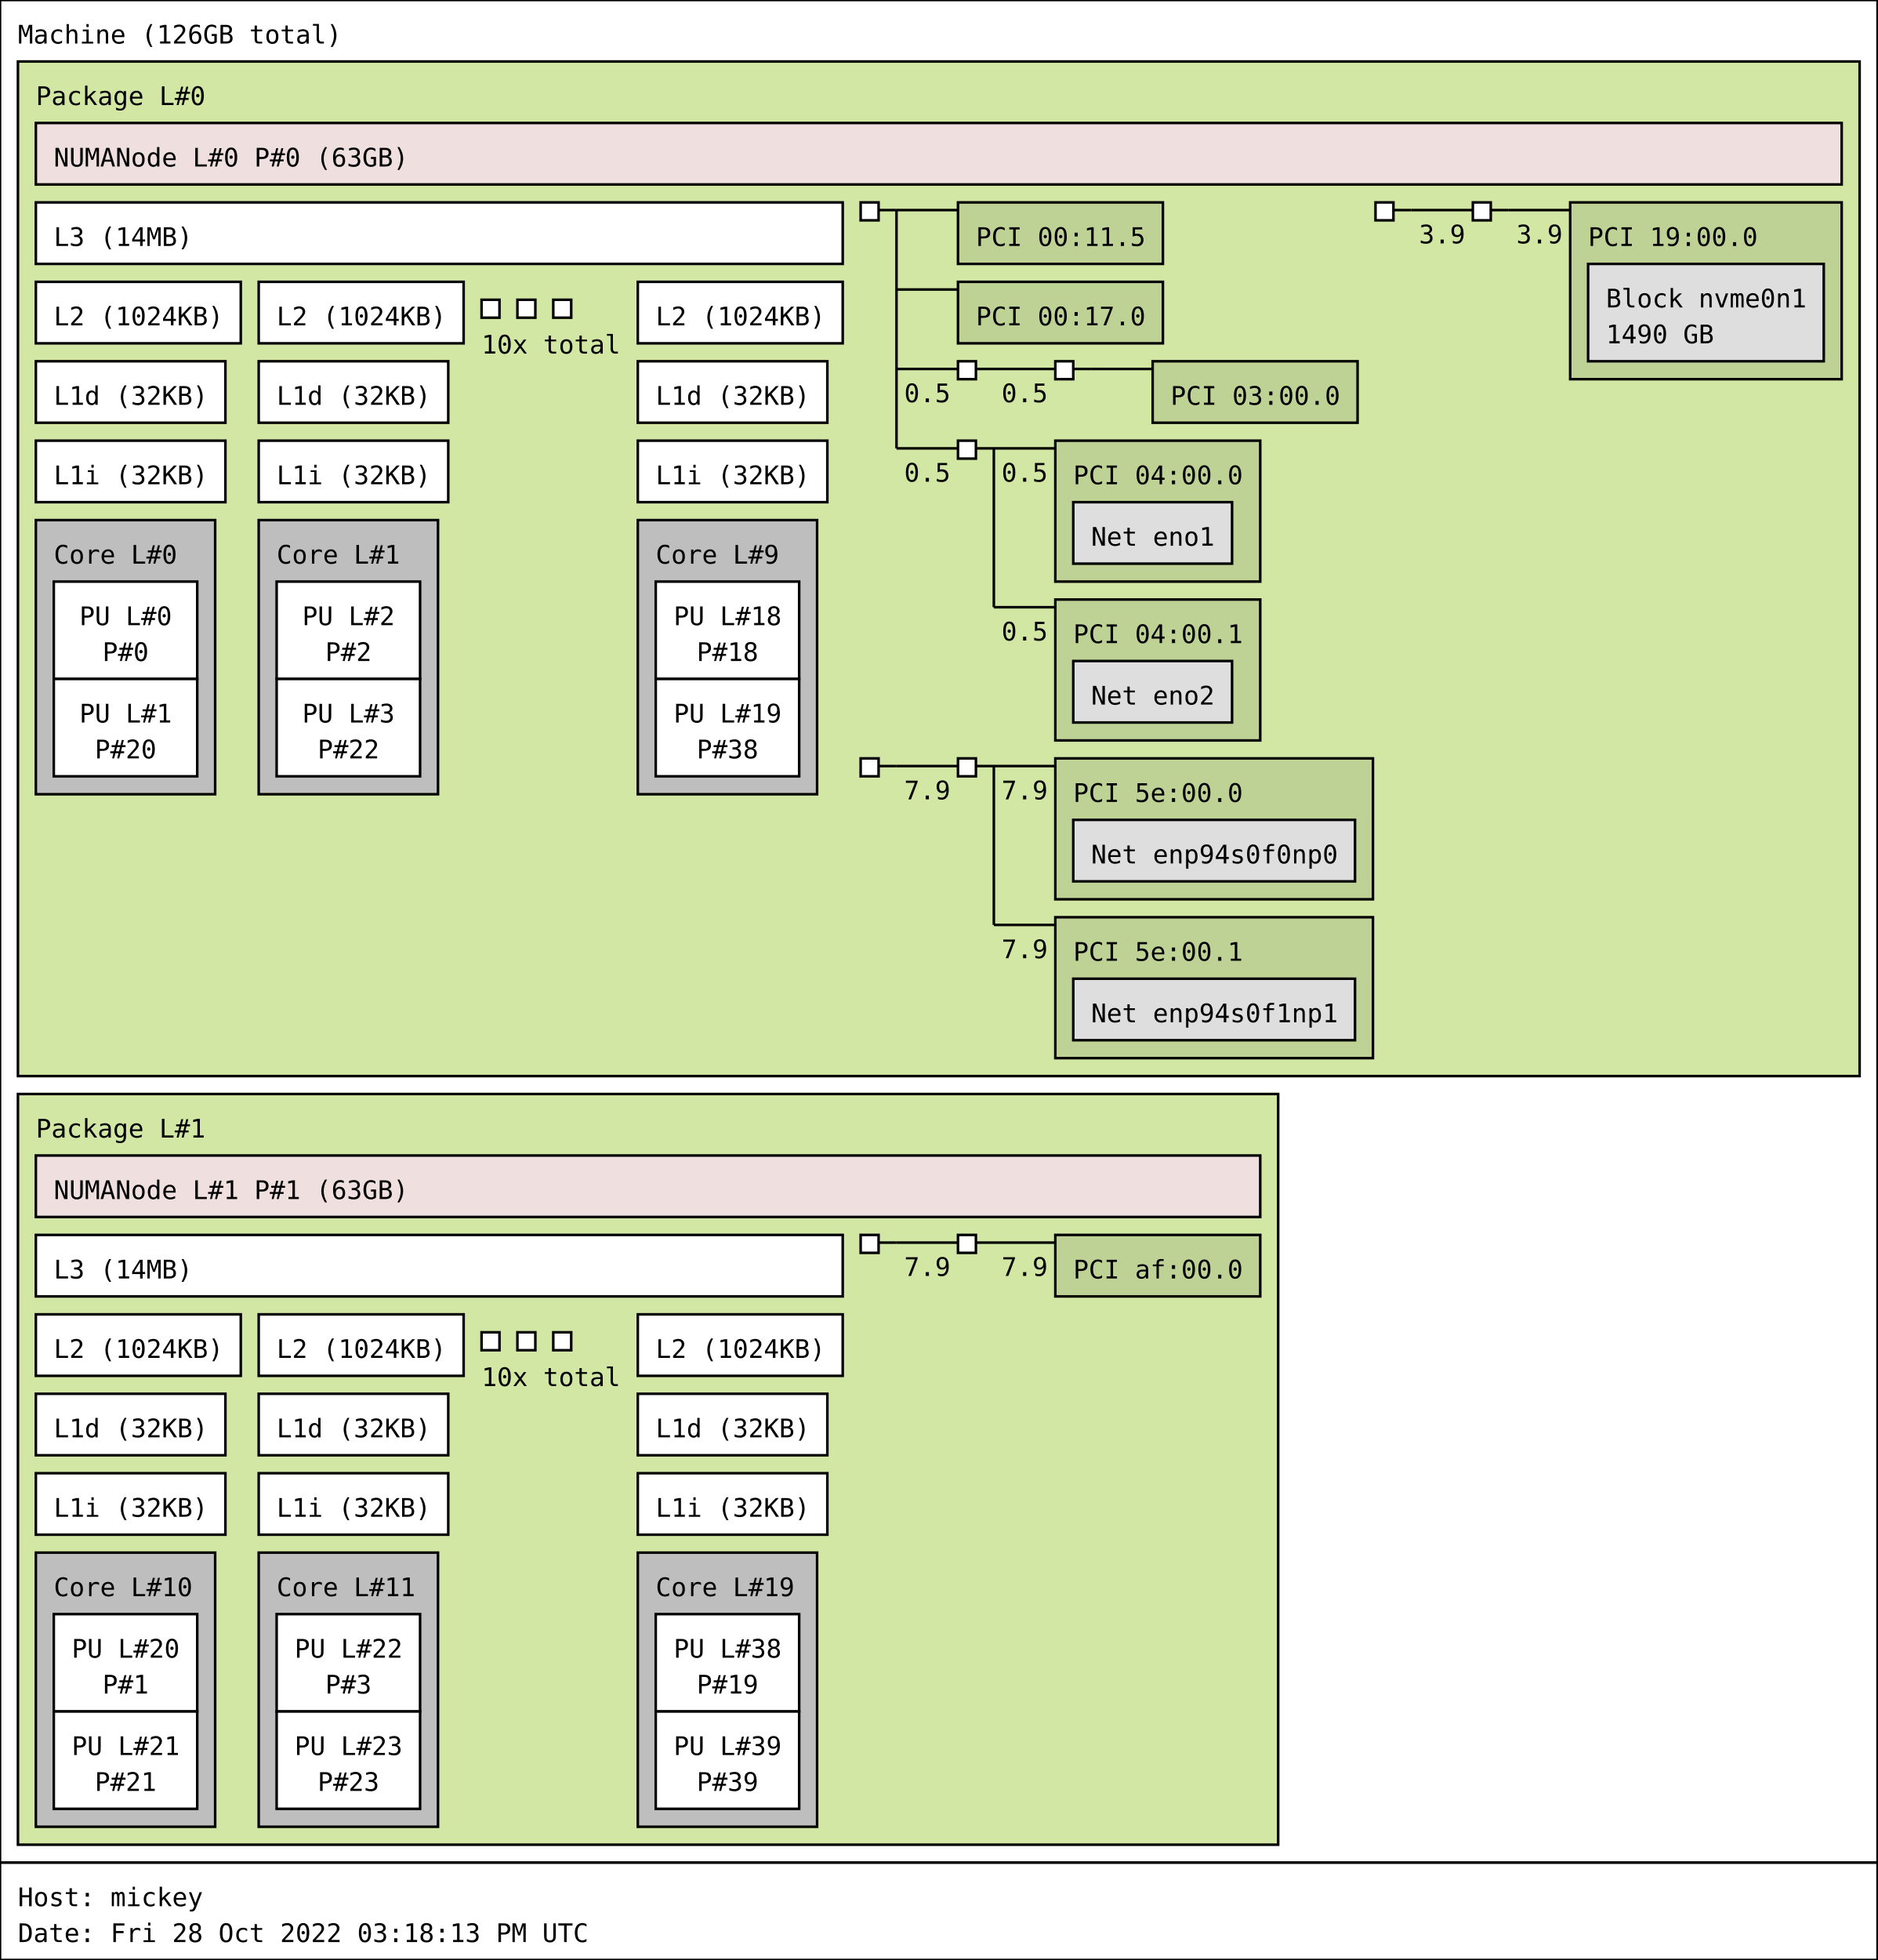
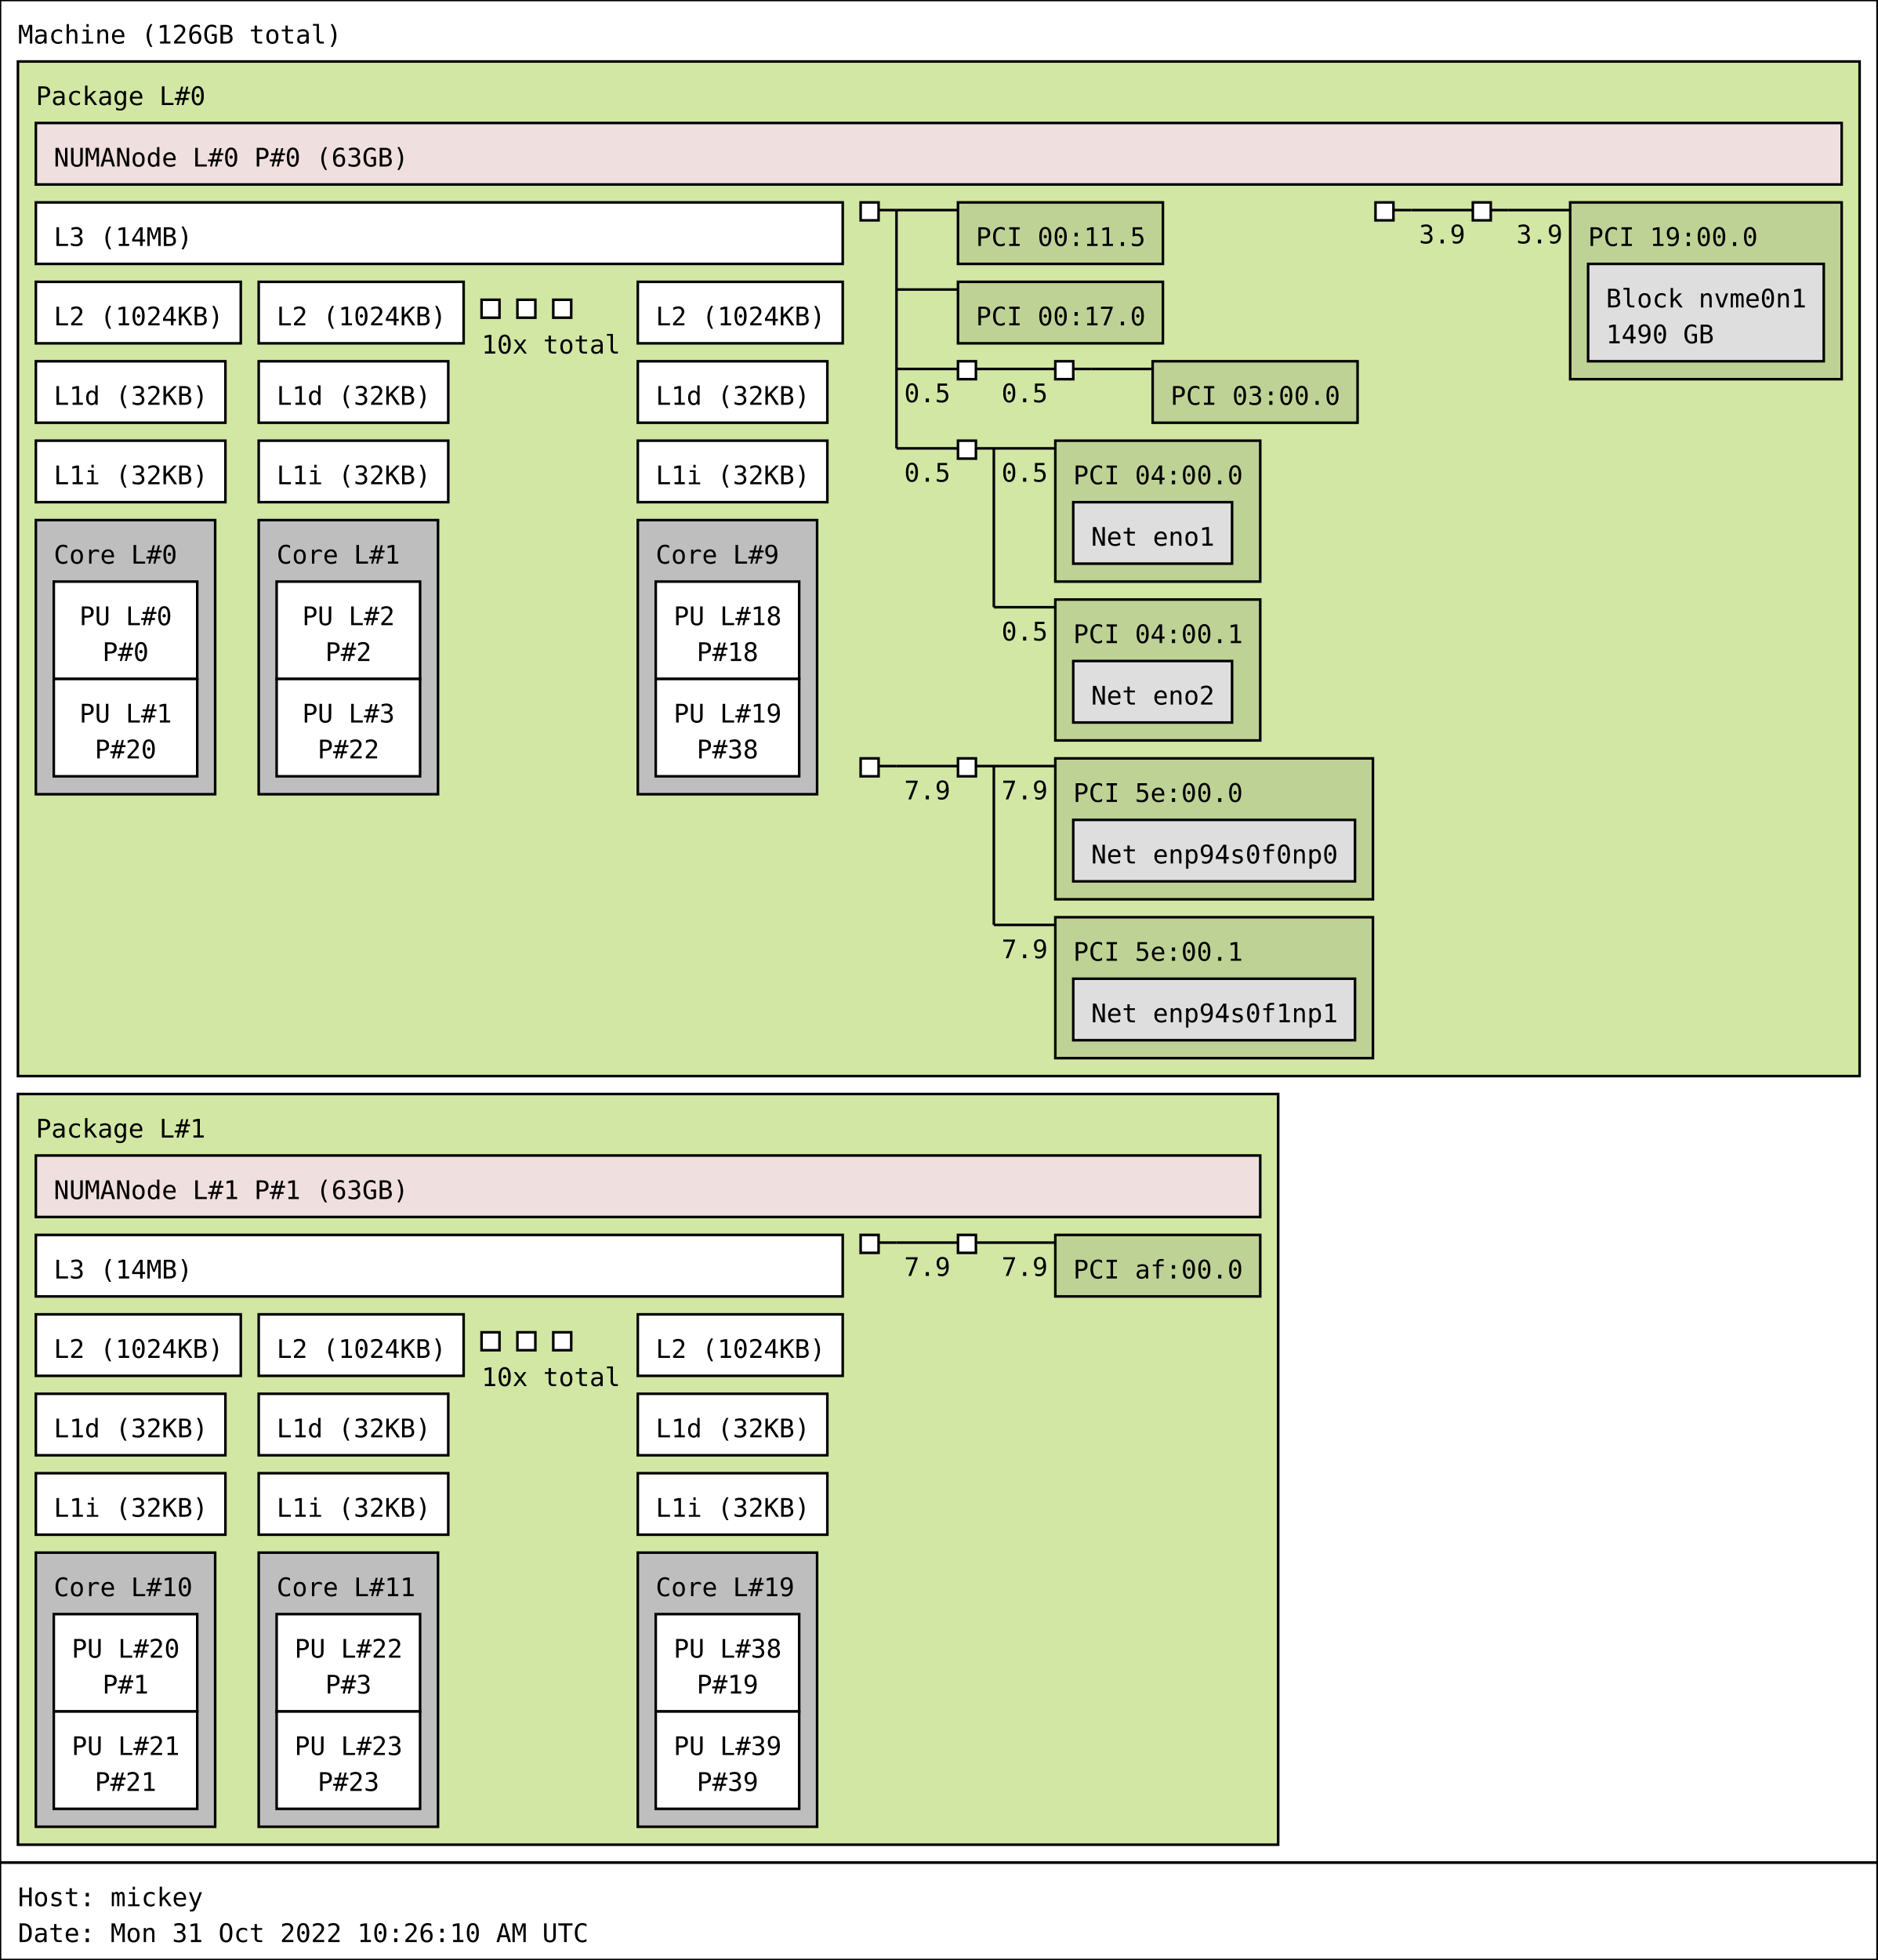
<svg xmlns="http://www.w3.org/2000/svg" width="733px" height="765px" viewBox="0 0 733px 765px" version="1.1">
  <rect id="Machine_0_rect" class="Machine" x="0" y="0" width="733" height="727" fill="rgb(255,255,255)" stroke="rgb(0,0,0)" stroke-width="1" />
  <text id="Machine_0_text" class="Machine" font-family="Monospace" x="7" y="17" fill="rgb(0,0,0)" font-size="10px">Machine (126GB total)</text>
  <rect id="Package_0_rect" class="Package" x="7" y="24" width="719" height="396" fill="rgb(210,231,164)" stroke="rgb(0,0,0)" stroke-width="1" />
  <text id="Package_0_text" class="Package" font-family="Monospace" x="14" y="41" fill="rgb(0,0,0)" font-size="10px">Package L#0</text>
  <rect id="L3_0_rect" class="L3" x="14" y="79" width="315" height="24" fill="rgb(255,255,255)" stroke="rgb(0,0,0)" stroke-width="1" />
  <text id="L3_0_text" class="L3" font-family="Monospace" x="21" y="96" fill="rgb(0,0,0)" font-size="10px">L3 (14MB)</text>
  <rect id="L2_0_rect" class="L2" x="14" y="110" width="80" height="24" fill="rgb(255,255,255)" stroke="rgb(0,0,0)" stroke-width="1" />
  <text id="L2_0_text" class="L2" font-family="Monospace" x="21" y="127" fill="rgb(0,0,0)" font-size="10px">L2 (1024KB)</text>
  <rect id="L1d_0_rect" class="L1d" x="14" y="141" width="74" height="24" fill="rgb(255,255,255)" stroke="rgb(0,0,0)" stroke-width="1" />
  <text id="L1d_0_text" class="L1d" font-family="Monospace" x="21" y="158" fill="rgb(0,0,0)" font-size="10px">L1d (32KB)</text>
  <rect id="L1i_0_rect" class="L1i" x="14" y="172" width="74" height="24" fill="rgb(255,255,255)" stroke="rgb(0,0,0)" stroke-width="1" />
  <text id="L1i_0_text" class="L1i" font-family="Monospace" x="21" y="189" fill="rgb(0,0,0)" font-size="10px">L1i (32KB)</text>
  <rect id="Core_0_rect" class="Core" x="14" y="203" width="70" height="107" fill="rgb(190,190,190)" stroke="rgb(0,0,0)" stroke-width="1" />
  <text id="Core_0_text" class="Core" font-family="Monospace" x="21" y="220" fill="rgb(0,0,0)" font-size="10px">Core L#0</text>
  <rect id="PU_0_rect" class="PU" x="21" y="227" width="56" height="38" fill="rgb(255,255,255)" stroke="rgb(0,0,0)" stroke-width="1" />
  <text id="PU_0_text" class="PU" font-family="Monospace" x="31" y="244" fill="rgb(0,0,0)" font-size="10px">PU L#0</text>
  <text id="PU_0_text_1" class="PU" font-family="Monospace" x="40" y="258" fill="rgb(0,0,0)" font-size="10px">P#0</text>
  <rect id="PU_1_rect" class="PU" x="21" y="265" width="56" height="38" fill="rgb(255,255,255)" stroke="rgb(0,0,0)" stroke-width="1" />
  <text id="PU_1_text" class="PU" font-family="Monospace" x="31" y="282" fill="rgb(0,0,0)" font-size="10px">PU L#1</text>
  <text id="PU_1_text_1" class="PU" font-family="Monospace" x="37" y="296" fill="rgb(0,0,0)" font-size="10px">P#20</text>
  <rect id="L2_1_rect" class="L2" x="101" y="110" width="80" height="24" fill="rgb(255,255,255)" stroke="rgb(0,0,0)" stroke-width="1" />
  <text id="L2_1_text" class="L2" font-family="Monospace" x="108" y="127" fill="rgb(0,0,0)" font-size="10px">L2 (1024KB)</text>
  <rect id="L1d_1_rect" class="L1d" x="101" y="141" width="74" height="24" fill="rgb(255,255,255)" stroke="rgb(0,0,0)" stroke-width="1" />
  <text id="L1d_1_text" class="L1d" font-family="Monospace" x="108" y="158" fill="rgb(0,0,0)" font-size="10px">L1d (32KB)</text>
  <rect id="L1i_1_rect" class="L1i" x="101" y="172" width="74" height="24" fill="rgb(255,255,255)" stroke="rgb(0,0,0)" stroke-width="1" />
  <text id="L1i_1_text" class="L1i" font-family="Monospace" x="108" y="189" fill="rgb(0,0,0)" font-size="10px">L1i (32KB)</text>
  <rect id="Core_1_rect" class="Core" x="101" y="203" width="70" height="107" fill="rgb(190,190,190)" stroke="rgb(0,0,0)" stroke-width="1" />
  <text id="Core_1_text" class="Core" font-family="Monospace" x="108" y="220" fill="rgb(0,0,0)" font-size="10px">Core L#1</text>
  <rect id="PU_2_rect" class="PU" x="108" y="227" width="56" height="38" fill="rgb(255,255,255)" stroke="rgb(0,0,0)" stroke-width="1" />
  <text id="PU_2_text" class="PU" font-family="Monospace" x="118" y="244" fill="rgb(0,0,0)" font-size="10px">PU L#2</text>
  <text id="PU_2_text_1" class="PU" font-family="Monospace" x="127" y="258" fill="rgb(0,0,0)" font-size="10px">P#2</text>
  <rect id="PU_3_rect" class="PU" x="108" y="265" width="56" height="38" fill="rgb(255,255,255)" stroke="rgb(0,0,0)" stroke-width="1" />
  <text id="PU_3_text" class="PU" font-family="Monospace" x="118" y="282" fill="rgb(0,0,0)" font-size="10px">PU L#3</text>
  <text id="PU_3_text_1" class="PU" font-family="Monospace" x="124" y="296" fill="rgb(0,0,0)" font-size="10px">P#22</text>
  <rect id="L2_2_rect" class="L2" x="188" y="117" width="7" height="7" fill="rgb(255,255,255)" stroke="rgb(0,0,0)" stroke-width="1" />
  <rect id="L2_2_rect" class="L2" x="202" y="117" width="7" height="7" fill="rgb(255,255,255)" stroke="rgb(0,0,0)" stroke-width="1" />
  <rect id="L2_2_rect" class="L2" x="216" y="117" width="7" height="7" fill="rgb(255,255,255)" stroke="rgb(0,0,0)" stroke-width="1" />
  <text id="L2_2_text" class="L2" font-family="Monospace" x="188" y="138" fill="rgb(0,0,0)" font-size="10px">10x total</text>
  <rect id="L2_9_rect" class="L2" x="249" y="110" width="80" height="24" fill="rgb(255,255,255)" stroke="rgb(0,0,0)" stroke-width="1" />
  <text id="L2_9_text" class="L2" font-family="Monospace" x="256" y="127" fill="rgb(0,0,0)" font-size="10px">L2 (1024KB)</text>
  <rect id="L1d_9_rect" class="L1d" x="249" y="141" width="74" height="24" fill="rgb(255,255,255)" stroke="rgb(0,0,0)" stroke-width="1" />
  <text id="L1d_9_text" class="L1d" font-family="Monospace" x="256" y="158" fill="rgb(0,0,0)" font-size="10px">L1d (32KB)</text>
  <rect id="L1i_9_rect" class="L1i" x="249" y="172" width="74" height="24" fill="rgb(255,255,255)" stroke="rgb(0,0,0)" stroke-width="1" />
  <text id="L1i_9_text" class="L1i" font-family="Monospace" x="256" y="189" fill="rgb(0,0,0)" font-size="10px">L1i (32KB)</text>
  <rect id="Core_9_rect" class="Core" x="249" y="203" width="70" height="107" fill="rgb(190,190,190)" stroke="rgb(0,0,0)" stroke-width="1" />
  <text id="Core_9_text" class="Core" font-family="Monospace" x="256" y="220" fill="rgb(0,0,0)" font-size="10px">Core L#9</text>
  <rect id="PU_18_rect" class="PU" x="256" y="227" width="56" height="38" fill="rgb(255,255,255)" stroke="rgb(0,0,0)" stroke-width="1" />
  <text id="PU_18_text" class="PU" font-family="Monospace" x="263" y="244" fill="rgb(0,0,0)" font-size="10px">PU L#18</text>
  <text id="PU_18_text_1" class="PU" font-family="Monospace" x="272" y="258" fill="rgb(0,0,0)" font-size="10px">P#18</text>
  <rect id="PU_19_rect" class="PU" x="256" y="265" width="56" height="38" fill="rgb(255,255,255)" stroke="rgb(0,0,0)" stroke-width="1" />
  <text id="PU_19_text" class="PU" font-family="Monospace" x="263" y="282" fill="rgb(0,0,0)" font-size="10px">PU L#19</text>
  <text id="PU_19_text_1" class="PU" font-family="Monospace" x="272" y="296" fill="rgb(0,0,0)" font-size="10px">P#38</text>
  <rect id="NUMANode_0_rect" class="NUMANode" x="14" y="48" width="705" height="24" fill="rgb(239,223,222)" stroke="rgb(0,0,0)" stroke-width="1" />
  <text id="NUMANode_0_text" class="NUMANode" font-family="Monospace" x="21" y="65" fill="rgb(0,0,0)" font-size="10px">NUMANode L#0 P#0 (63GB)</text>
  <rect id="HostBridge_0_rect" class="HostBridge" x="336" y="79" width="7" height="7" fill="rgb(255,255,255)" stroke="rgb(0,0,0)" stroke-width="1" />
  <line id="HostBridge_0_line" class="HostBridge" x1="343" y1="82" x2="350" y2="82" stroke="rgb(0,0,0)" stroke-width="1" />
  <line id="HostBridge_0_line_2" class="HostBridge" x1="350" y1="82" x2="374" y2="82" stroke="rgb(0,0,0)" stroke-width="1" />
  <line id="HostBridge_0_line_3" class="HostBridge" x1="350" y1="113" x2="374" y2="113" stroke="rgb(0,0,0)" stroke-width="1" />
  <line id="HostBridge_0_line_4" class="HostBridge" x1="350" y1="144" x2="374" y2="144" stroke="rgb(0,0,0)" stroke-width="1" />
  <text id="HostBridge_0_text_4" class="HostBridge" font-family="Monospace" x="353" y="157" fill="rgb(0,0,0)" font-size="10px">0.5</text>
  <line id="HostBridge_0_line_5" class="HostBridge" x1="350" y1="175" x2="374" y2="175" stroke="rgb(0,0,0)" stroke-width="1" />
  <text id="HostBridge_0_text_5" class="HostBridge" font-family="Monospace" x="353" y="188" fill="rgb(0,0,0)" font-size="10px">0.5</text>
  <line id="HostBridge_0_line_1" class="HostBridge" x1="350" y1="82" x2="350" y2="175" stroke="rgb(0,0,0)" stroke-width="1" />
  <rect id="PCI_0_rect" class="PCI" x="374" y="79" width="80" height="24" fill="rgb(190,210,149)" stroke="rgb(0,0,0)" stroke-width="1" />
  <text id="PCI_0_text" class="PCI" font-family="Monospace" x="381" y="96" fill="rgb(0,0,0)" font-size="10px">PCI 00:11.5</text>
  <rect id="PCI_1_rect" class="PCI" x="374" y="110" width="80" height="24" fill="rgb(190,210,149)" stroke="rgb(0,0,0)" stroke-width="1" />
  <text id="PCI_1_text" class="PCI" font-family="Monospace" x="381" y="127" fill="rgb(0,0,0)" font-size="10px">PCI 00:17.0</text>
  <rect id="PCIBridge_1_rect" class="PCIBridge" x="374" y="141" width="7" height="7" fill="rgb(255,255,255)" stroke="rgb(0,0,0)" stroke-width="1" />
  <line id="PCIBridge_1_line" class="PCIBridge" x1="381" y1="144" x2="388" y2="144" stroke="rgb(0,0,0)" stroke-width="1" />
  <line id="PCIBridge_1_line_2" class="PCIBridge" x1="388" y1="144" x2="412" y2="144" stroke="rgb(0,0,0)" stroke-width="1" />
  <text id="PCIBridge_1_text_2" class="PCIBridge" font-family="Monospace" x="391" y="157" fill="rgb(0,0,0)" font-size="10px">0.5</text>
  <line id="PCIBridge_1_line_1" class="PCIBridge" x1="388" y1="144" x2="388" y2="144" stroke="rgb(0,0,0)" stroke-width="1" />
  <rect id="PCIBridge_2_rect" class="PCIBridge" x="412" y="141" width="7" height="7" fill="rgb(255,255,255)" stroke="rgb(0,0,0)" stroke-width="1" />
  <line id="PCIBridge_2_line" class="PCIBridge" x1="419" y1="144" x2="426" y2="144" stroke="rgb(0,0,0)" stroke-width="1" />
  <line id="PCIBridge_2_line_2" class="PCIBridge" x1="426" y1="144" x2="450" y2="144" stroke="rgb(0,0,0)" stroke-width="1" />
  <line id="PCIBridge_2_line_1" class="PCIBridge" x1="426" y1="144" x2="426" y2="144" stroke="rgb(0,0,0)" stroke-width="1" />
  <rect id="PCI_2_rect" class="PCI" x="450" y="141" width="80" height="24" fill="rgb(190,210,149)" stroke="rgb(0,0,0)" stroke-width="1" />
  <text id="PCI_2_text" class="PCI" font-family="Monospace" x="457" y="158" fill="rgb(0,0,0)" font-size="10px">PCI 03:00.0</text>
  <rect id="PCIBridge_3_rect" class="PCIBridge" x="374" y="172" width="7" height="7" fill="rgb(255,255,255)" stroke="rgb(0,0,0)" stroke-width="1" />
  <line id="PCIBridge_3_line" class="PCIBridge" x1="381" y1="175" x2="388" y2="175" stroke="rgb(0,0,0)" stroke-width="1" />
  <line id="PCIBridge_3_line_2" class="PCIBridge" x1="388" y1="175" x2="412" y2="175" stroke="rgb(0,0,0)" stroke-width="1" />
  <text id="PCIBridge_3_text_2" class="PCIBridge" font-family="Monospace" x="391" y="188" fill="rgb(0,0,0)" font-size="10px">0.5</text>
  <line id="PCIBridge_3_line_3" class="PCIBridge" x1="388" y1="237" x2="412" y2="237" stroke="rgb(0,0,0)" stroke-width="1" />
  <text id="PCIBridge_3_text_3" class="PCIBridge" font-family="Monospace" x="391" y="250" fill="rgb(0,0,0)" font-size="10px">0.5</text>
  <line id="PCIBridge_3_line_1" class="PCIBridge" x1="388" y1="175" x2="388" y2="237" stroke="rgb(0,0,0)" stroke-width="1" />
  <rect id="PCI_3_rect" class="PCI" x="412" y="172" width="80" height="55" fill="rgb(190,210,149)" stroke="rgb(0,0,0)" stroke-width="1" />
  <text id="PCI_3_text" class="PCI" font-family="Monospace" x="419" y="189" fill="rgb(0,0,0)" font-size="10px">PCI 04:00.0</text>
  <rect id="Net_0_rect" class="Net" x="419" y="196" width="62" height="24" fill="rgb(222,222,222)" stroke="rgb(0,0,0)" stroke-width="1" />
  <text id="Net_0_text" class="Net" font-family="Monospace" x="426" y="213" fill="rgb(0,0,0)" font-size="10px">Net eno1</text>
  <rect id="PCI_4_rect" class="PCI" x="412" y="234" width="80" height="55" fill="rgb(190,210,149)" stroke="rgb(0,0,0)" stroke-width="1" />
  <text id="PCI_4_text" class="PCI" font-family="Monospace" x="419" y="251" fill="rgb(0,0,0)" font-size="10px">PCI 04:00.1</text>
  <rect id="Net_1_rect" class="Net" x="419" y="258" width="62" height="24" fill="rgb(222,222,222)" stroke="rgb(0,0,0)" stroke-width="1" />
  <text id="Net_1_text" class="Net" font-family="Monospace" x="426" y="275" fill="rgb(0,0,0)" font-size="10px">Net eno2</text>
  <rect id="HostBridge_4_rect" class="HostBridge" x="537" y="79" width="7" height="7" fill="rgb(255,255,255)" stroke="rgb(0,0,0)" stroke-width="1" />
  <line id="HostBridge_4_line" class="HostBridge" x1="544" y1="82" x2="551" y2="82" stroke="rgb(0,0,0)" stroke-width="1" />
  <line id="HostBridge_4_line_2" class="HostBridge" x1="551" y1="82" x2="575" y2="82" stroke="rgb(0,0,0)" stroke-width="1" />
  <text id="HostBridge_4_text_2" class="HostBridge" font-family="Monospace" x="554" y="95" fill="rgb(0,0,0)" font-size="10px">3.9</text>
  <line id="HostBridge_4_line_1" class="HostBridge" x1="551" y1="82" x2="551" y2="82" stroke="rgb(0,0,0)" stroke-width="1" />
  <rect id="PCIBridge_5_rect" class="PCIBridge" x="575" y="79" width="7" height="7" fill="rgb(255,255,255)" stroke="rgb(0,0,0)" stroke-width="1" />
  <line id="PCIBridge_5_line" class="PCIBridge" x1="582" y1="82" x2="589" y2="82" stroke="rgb(0,0,0)" stroke-width="1" />
  <line id="PCIBridge_5_line_2" class="PCIBridge" x1="589" y1="82" x2="613" y2="82" stroke="rgb(0,0,0)" stroke-width="1" />
  <text id="PCIBridge_5_text_2" class="PCIBridge" font-family="Monospace" x="592" y="95" fill="rgb(0,0,0)" font-size="10px">3.9</text>
  <line id="PCIBridge_5_line_1" class="PCIBridge" x1="589" y1="82" x2="589" y2="82" stroke="rgb(0,0,0)" stroke-width="1" />
  <rect id="PCI_5_rect" class="PCI" x="613" y="79" width="106" height="69" fill="rgb(190,210,149)" stroke="rgb(0,0,0)" stroke-width="1" />
  <text id="PCI_5_text" class="PCI" font-family="Monospace" x="620" y="96" fill="rgb(0,0,0)" font-size="10px">PCI 19:00.0</text>
  <rect id="Block_2_rect" class="Block" x="620" y="103" width="92" height="38" fill="rgb(222,222,222)" stroke="rgb(0,0,0)" stroke-width="1" />
  <text id="Block_2_text" class="Block" font-family="Monospace" x="627" y="120" fill="rgb(0,0,0)" font-size="10px">Block nvme0n1</text>
  <text id="Block_2_text_1" class="Block" font-family="Monospace" x="627" y="134" fill="rgb(0,0,0)" font-size="10px">1490 GB</text>
  <rect id="HostBridge_6_rect" class="HostBridge" x="336" y="296" width="7" height="7" fill="rgb(255,255,255)" stroke="rgb(0,0,0)" stroke-width="1" />
  <line id="HostBridge_6_line" class="HostBridge" x1="343" y1="299" x2="350" y2="299" stroke="rgb(0,0,0)" stroke-width="1" />
  <line id="HostBridge_6_line_2" class="HostBridge" x1="350" y1="299" x2="374" y2="299" stroke="rgb(0,0,0)" stroke-width="1" />
  <text id="HostBridge_6_text_2" class="HostBridge" font-family="Monospace" x="353" y="312" fill="rgb(0,0,0)" font-size="10px">7.9</text>
  <line id="HostBridge_6_line_1" class="HostBridge" x1="350" y1="299" x2="350" y2="299" stroke="rgb(0,0,0)" stroke-width="1" />
  <rect id="PCIBridge_7_rect" class="PCIBridge" x="374" y="296" width="7" height="7" fill="rgb(255,255,255)" stroke="rgb(0,0,0)" stroke-width="1" />
  <line id="PCIBridge_7_line" class="PCIBridge" x1="381" y1="299" x2="388" y2="299" stroke="rgb(0,0,0)" stroke-width="1" />
  <line id="PCIBridge_7_line_2" class="PCIBridge" x1="388" y1="299" x2="412" y2="299" stroke="rgb(0,0,0)" stroke-width="1" />
  <text id="PCIBridge_7_text_2" class="PCIBridge" font-family="Monospace" x="391" y="312" fill="rgb(0,0,0)" font-size="10px">7.9</text>
  <line id="PCIBridge_7_line_3" class="PCIBridge" x1="388" y1="361" x2="412" y2="361" stroke="rgb(0,0,0)" stroke-width="1" />
  <text id="PCIBridge_7_text_3" class="PCIBridge" font-family="Monospace" x="391" y="374" fill="rgb(0,0,0)" font-size="10px">7.9</text>
  <line id="PCIBridge_7_line_1" class="PCIBridge" x1="388" y1="299" x2="388" y2="361" stroke="rgb(0,0,0)" stroke-width="1" />
  <rect id="PCI_6_rect" class="PCI" x="412" y="296" width="124" height="55" fill="rgb(190,210,149)" stroke="rgb(0,0,0)" stroke-width="1" />
  <text id="PCI_6_text" class="PCI" font-family="Monospace" x="419" y="313" fill="rgb(0,0,0)" font-size="10px">PCI 5e:00.0</text>
  <rect id="Net_3_rect" class="Net" x="419" y="320" width="110" height="24" fill="rgb(222,222,222)" stroke="rgb(0,0,0)" stroke-width="1" />
  <text id="Net_3_text" class="Net" font-family="Monospace" x="426" y="337" fill="rgb(0,0,0)" font-size="10px">Net enp94s0f0np0</text>
  <rect id="PCI_7_rect" class="PCI" x="412" y="358" width="124" height="55" fill="rgb(190,210,149)" stroke="rgb(0,0,0)" stroke-width="1" />
  <text id="PCI_7_text" class="PCI" font-family="Monospace" x="419" y="375" fill="rgb(0,0,0)" font-size="10px">PCI 5e:00.1</text>
  <rect id="Net_4_rect" class="Net" x="419" y="382" width="110" height="24" fill="rgb(222,222,222)" stroke="rgb(0,0,0)" stroke-width="1" />
  <text id="Net_4_text" class="Net" font-family="Monospace" x="426" y="399" fill="rgb(0,0,0)" font-size="10px">Net enp94s0f1np1</text>
  <rect id="Package_1_rect" class="Package" x="7" y="427" width="492" height="293" fill="rgb(210,231,164)" stroke="rgb(0,0,0)" stroke-width="1" />
  <text id="Package_1_text" class="Package" font-family="Monospace" x="14" y="444" fill="rgb(0,0,0)" font-size="10px">Package L#1</text>
  <rect id="L3_1_rect" class="L3" x="14" y="482" width="315" height="24" fill="rgb(255,255,255)" stroke="rgb(0,0,0)" stroke-width="1" />
  <text id="L3_1_text" class="L3" font-family="Monospace" x="21" y="499" fill="rgb(0,0,0)" font-size="10px">L3 (14MB)</text>
  <rect id="L2_10_rect" class="L2" x="14" y="513" width="80" height="24" fill="rgb(255,255,255)" stroke="rgb(0,0,0)" stroke-width="1" />
  <text id="L2_10_text" class="L2" font-family="Monospace" x="21" y="530" fill="rgb(0,0,0)" font-size="10px">L2 (1024KB)</text>
  <rect id="L1d_10_rect" class="L1d" x="14" y="544" width="74" height="24" fill="rgb(255,255,255)" stroke="rgb(0,0,0)" stroke-width="1" />
  <text id="L1d_10_text" class="L1d" font-family="Monospace" x="21" y="561" fill="rgb(0,0,0)" font-size="10px">L1d (32KB)</text>
  <rect id="L1i_10_rect" class="L1i" x="14" y="575" width="74" height="24" fill="rgb(255,255,255)" stroke="rgb(0,0,0)" stroke-width="1" />
  <text id="L1i_10_text" class="L1i" font-family="Monospace" x="21" y="592" fill="rgb(0,0,0)" font-size="10px">L1i (32KB)</text>
  <rect id="Core_10_rect" class="Core" x="14" y="606" width="70" height="107" fill="rgb(190,190,190)" stroke="rgb(0,0,0)" stroke-width="1" />
  <text id="Core_10_text" class="Core" font-family="Monospace" x="21" y="623" fill="rgb(0,0,0)" font-size="10px">Core L#10</text>
  <rect id="PU_20_rect" class="PU" x="21" y="630" width="56" height="38" fill="rgb(255,255,255)" stroke="rgb(0,0,0)" stroke-width="1" />
  <text id="PU_20_text" class="PU" font-family="Monospace" x="28" y="647" fill="rgb(0,0,0)" font-size="10px">PU L#20</text>
  <text id="PU_20_text_1" class="PU" font-family="Monospace" x="40" y="661" fill="rgb(0,0,0)" font-size="10px">P#1</text>
  <rect id="PU_21_rect" class="PU" x="21" y="668" width="56" height="38" fill="rgb(255,255,255)" stroke="rgb(0,0,0)" stroke-width="1" />
  <text id="PU_21_text" class="PU" font-family="Monospace" x="28" y="685" fill="rgb(0,0,0)" font-size="10px">PU L#21</text>
  <text id="PU_21_text_1" class="PU" font-family="Monospace" x="37" y="699" fill="rgb(0,0,0)" font-size="10px">P#21</text>
  <rect id="L2_11_rect" class="L2" x="101" y="513" width="80" height="24" fill="rgb(255,255,255)" stroke="rgb(0,0,0)" stroke-width="1" />
  <text id="L2_11_text" class="L2" font-family="Monospace" x="108" y="530" fill="rgb(0,0,0)" font-size="10px">L2 (1024KB)</text>
  <rect id="L1d_11_rect" class="L1d" x="101" y="544" width="74" height="24" fill="rgb(255,255,255)" stroke="rgb(0,0,0)" stroke-width="1" />
  <text id="L1d_11_text" class="L1d" font-family="Monospace" x="108" y="561" fill="rgb(0,0,0)" font-size="10px">L1d (32KB)</text>
  <rect id="L1i_11_rect" class="L1i" x="101" y="575" width="74" height="24" fill="rgb(255,255,255)" stroke="rgb(0,0,0)" stroke-width="1" />
  <text id="L1i_11_text" class="L1i" font-family="Monospace" x="108" y="592" fill="rgb(0,0,0)" font-size="10px">L1i (32KB)</text>
  <rect id="Core_11_rect" class="Core" x="101" y="606" width="70" height="107" fill="rgb(190,190,190)" stroke="rgb(0,0,0)" stroke-width="1" />
  <text id="Core_11_text" class="Core" font-family="Monospace" x="108" y="623" fill="rgb(0,0,0)" font-size="10px">Core L#11</text>
  <rect id="PU_22_rect" class="PU" x="108" y="630" width="56" height="38" fill="rgb(255,255,255)" stroke="rgb(0,0,0)" stroke-width="1" />
  <text id="PU_22_text" class="PU" font-family="Monospace" x="115" y="647" fill="rgb(0,0,0)" font-size="10px">PU L#22</text>
  <text id="PU_22_text_1" class="PU" font-family="Monospace" x="127" y="661" fill="rgb(0,0,0)" font-size="10px">P#3</text>
  <rect id="PU_23_rect" class="PU" x="108" y="668" width="56" height="38" fill="rgb(255,255,255)" stroke="rgb(0,0,0)" stroke-width="1" />
  <text id="PU_23_text" class="PU" font-family="Monospace" x="115" y="685" fill="rgb(0,0,0)" font-size="10px">PU L#23</text>
  <text id="PU_23_text_1" class="PU" font-family="Monospace" x="124" y="699" fill="rgb(0,0,0)" font-size="10px">P#23</text>
  <rect id="L2_12_rect" class="L2" x="188" y="520" width="7" height="7" fill="rgb(255,255,255)" stroke="rgb(0,0,0)" stroke-width="1" />
  <rect id="L2_12_rect" class="L2" x="202" y="520" width="7" height="7" fill="rgb(255,255,255)" stroke="rgb(0,0,0)" stroke-width="1" />
  <rect id="L2_12_rect" class="L2" x="216" y="520" width="7" height="7" fill="rgb(255,255,255)" stroke="rgb(0,0,0)" stroke-width="1" />
  <text id="L2_12_text" class="L2" font-family="Monospace" x="188" y="541" fill="rgb(0,0,0)" font-size="10px">10x total</text>
  <rect id="L2_19_rect" class="L2" x="249" y="513" width="80" height="24" fill="rgb(255,255,255)" stroke="rgb(0,0,0)" stroke-width="1" />
  <text id="L2_19_text" class="L2" font-family="Monospace" x="256" y="530" fill="rgb(0,0,0)" font-size="10px">L2 (1024KB)</text>
  <rect id="L1d_19_rect" class="L1d" x="249" y="544" width="74" height="24" fill="rgb(255,255,255)" stroke="rgb(0,0,0)" stroke-width="1" />
  <text id="L1d_19_text" class="L1d" font-family="Monospace" x="256" y="561" fill="rgb(0,0,0)" font-size="10px">L1d (32KB)</text>
  <rect id="L1i_19_rect" class="L1i" x="249" y="575" width="74" height="24" fill="rgb(255,255,255)" stroke="rgb(0,0,0)" stroke-width="1" />
  <text id="L1i_19_text" class="L1i" font-family="Monospace" x="256" y="592" fill="rgb(0,0,0)" font-size="10px">L1i (32KB)</text>
  <rect id="Core_19_rect" class="Core" x="249" y="606" width="70" height="107" fill="rgb(190,190,190)" stroke="rgb(0,0,0)" stroke-width="1" />
  <text id="Core_19_text" class="Core" font-family="Monospace" x="256" y="623" fill="rgb(0,0,0)" font-size="10px">Core L#19</text>
  <rect id="PU_38_rect" class="PU" x="256" y="630" width="56" height="38" fill="rgb(255,255,255)" stroke="rgb(0,0,0)" stroke-width="1" />
  <text id="PU_38_text" class="PU" font-family="Monospace" x="263" y="647" fill="rgb(0,0,0)" font-size="10px">PU L#38</text>
  <text id="PU_38_text_1" class="PU" font-family="Monospace" x="272" y="661" fill="rgb(0,0,0)" font-size="10px">P#19</text>
  <rect id="PU_39_rect" class="PU" x="256" y="668" width="56" height="38" fill="rgb(255,255,255)" stroke="rgb(0,0,0)" stroke-width="1" />
  <text id="PU_39_text" class="PU" font-family="Monospace" x="263" y="685" fill="rgb(0,0,0)" font-size="10px">PU L#39</text>
  <text id="PU_39_text_1" class="PU" font-family="Monospace" x="272" y="699" fill="rgb(0,0,0)" font-size="10px">P#39</text>
  <rect id="NUMANode_1_rect" class="NUMANode" x="14" y="451" width="478" height="24" fill="rgb(239,223,222)" stroke="rgb(0,0,0)" stroke-width="1" />
  <text id="NUMANode_1_text" class="NUMANode" font-family="Monospace" x="21" y="468" fill="rgb(0,0,0)" font-size="10px">NUMANode L#1 P#1 (63GB)</text>
  <rect id="HostBridge_8_rect" class="HostBridge" x="336" y="482" width="7" height="7" fill="rgb(255,255,255)" stroke="rgb(0,0,0)" stroke-width="1" />
  <line id="HostBridge_8_line" class="HostBridge" x1="343" y1="485" x2="350" y2="485" stroke="rgb(0,0,0)" stroke-width="1" />
  <line id="HostBridge_8_line_2" class="HostBridge" x1="350" y1="485" x2="374" y2="485" stroke="rgb(0,0,0)" stroke-width="1" />
  <text id="HostBridge_8_text_2" class="HostBridge" font-family="Monospace" x="353" y="498" fill="rgb(0,0,0)" font-size="10px">7.9</text>
  <line id="HostBridge_8_line_1" class="HostBridge" x1="350" y1="485" x2="350" y2="485" stroke="rgb(0,0,0)" stroke-width="1" />
  <rect id="PCIBridge_9_rect" class="PCIBridge" x="374" y="482" width="7" height="7" fill="rgb(255,255,255)" stroke="rgb(0,0,0)" stroke-width="1" />
  <line id="PCIBridge_9_line" class="PCIBridge" x1="381" y1="485" x2="388" y2="485" stroke="rgb(0,0,0)" stroke-width="1" />
  <line id="PCIBridge_9_line_2" class="PCIBridge" x1="388" y1="485" x2="412" y2="485" stroke="rgb(0,0,0)" stroke-width="1" />
  <text id="PCIBridge_9_text_2" class="PCIBridge" font-family="Monospace" x="391" y="498" fill="rgb(0,0,0)" font-size="10px">7.9</text>
  <line id="PCIBridge_9_line_1" class="PCIBridge" x1="388" y1="485" x2="388" y2="485" stroke="rgb(0,0,0)" stroke-width="1" />
  <rect id="PCI_8_rect" class="PCI" x="412" y="482" width="80" height="24" fill="rgb(190,210,149)" stroke="rgb(0,0,0)" stroke-width="1" />
  <text id="PCI_8_text" class="PCI" font-family="Monospace" x="419" y="499" fill="rgb(0,0,0)" font-size="10px">PCI af:00.0</text>
  <rect id="anon_rect" x="0" y="727" width="733" height="38" fill="rgb(255,255,255)" stroke="rgb(0,0,0)" stroke-width="1" />
  <text id="anon_text" font-family="Monospace" x="7" y="744" fill="rgb(0,0,0)" font-size="10px">Host: mickey</text>
-   <text id="anon_text_1" font-family="Monospace" x="7" y="758" fill="rgb(0,0,0)" font-size="10px">Date: Fri 28 Oct 2022 03:18:13 PM UTC</text>
+   <text id="anon_text_1" font-family="Monospace" x="7" y="758" fill="rgb(0,0,0)" font-size="10px">Date: Mon 31 Oct 2022 10:26:10 AM UTC</text>
</svg>
